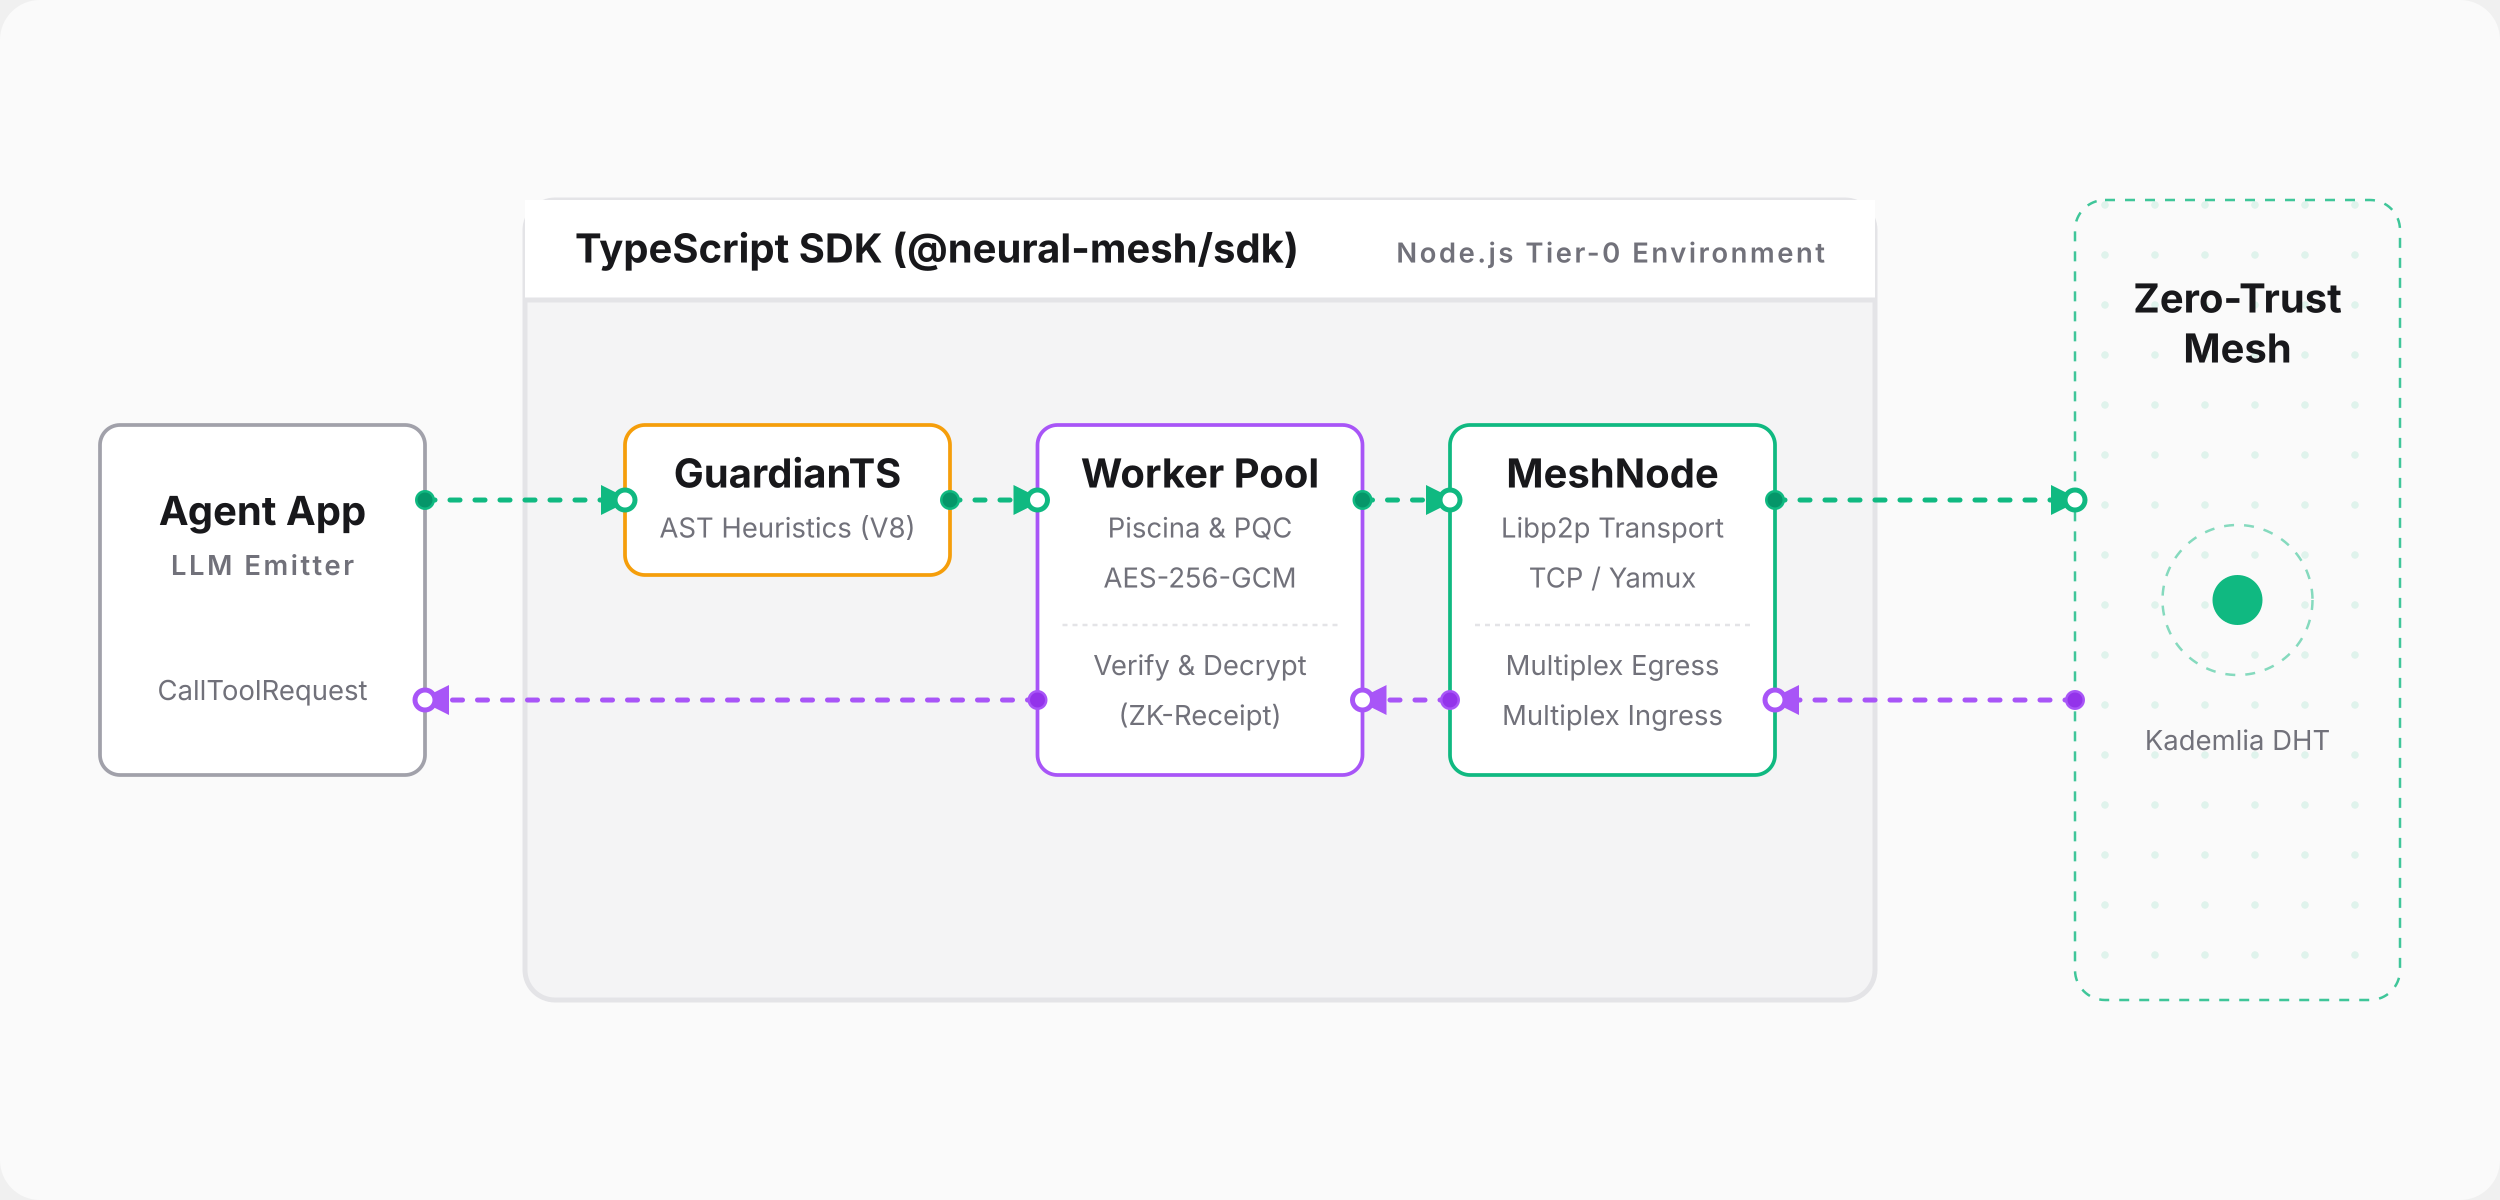
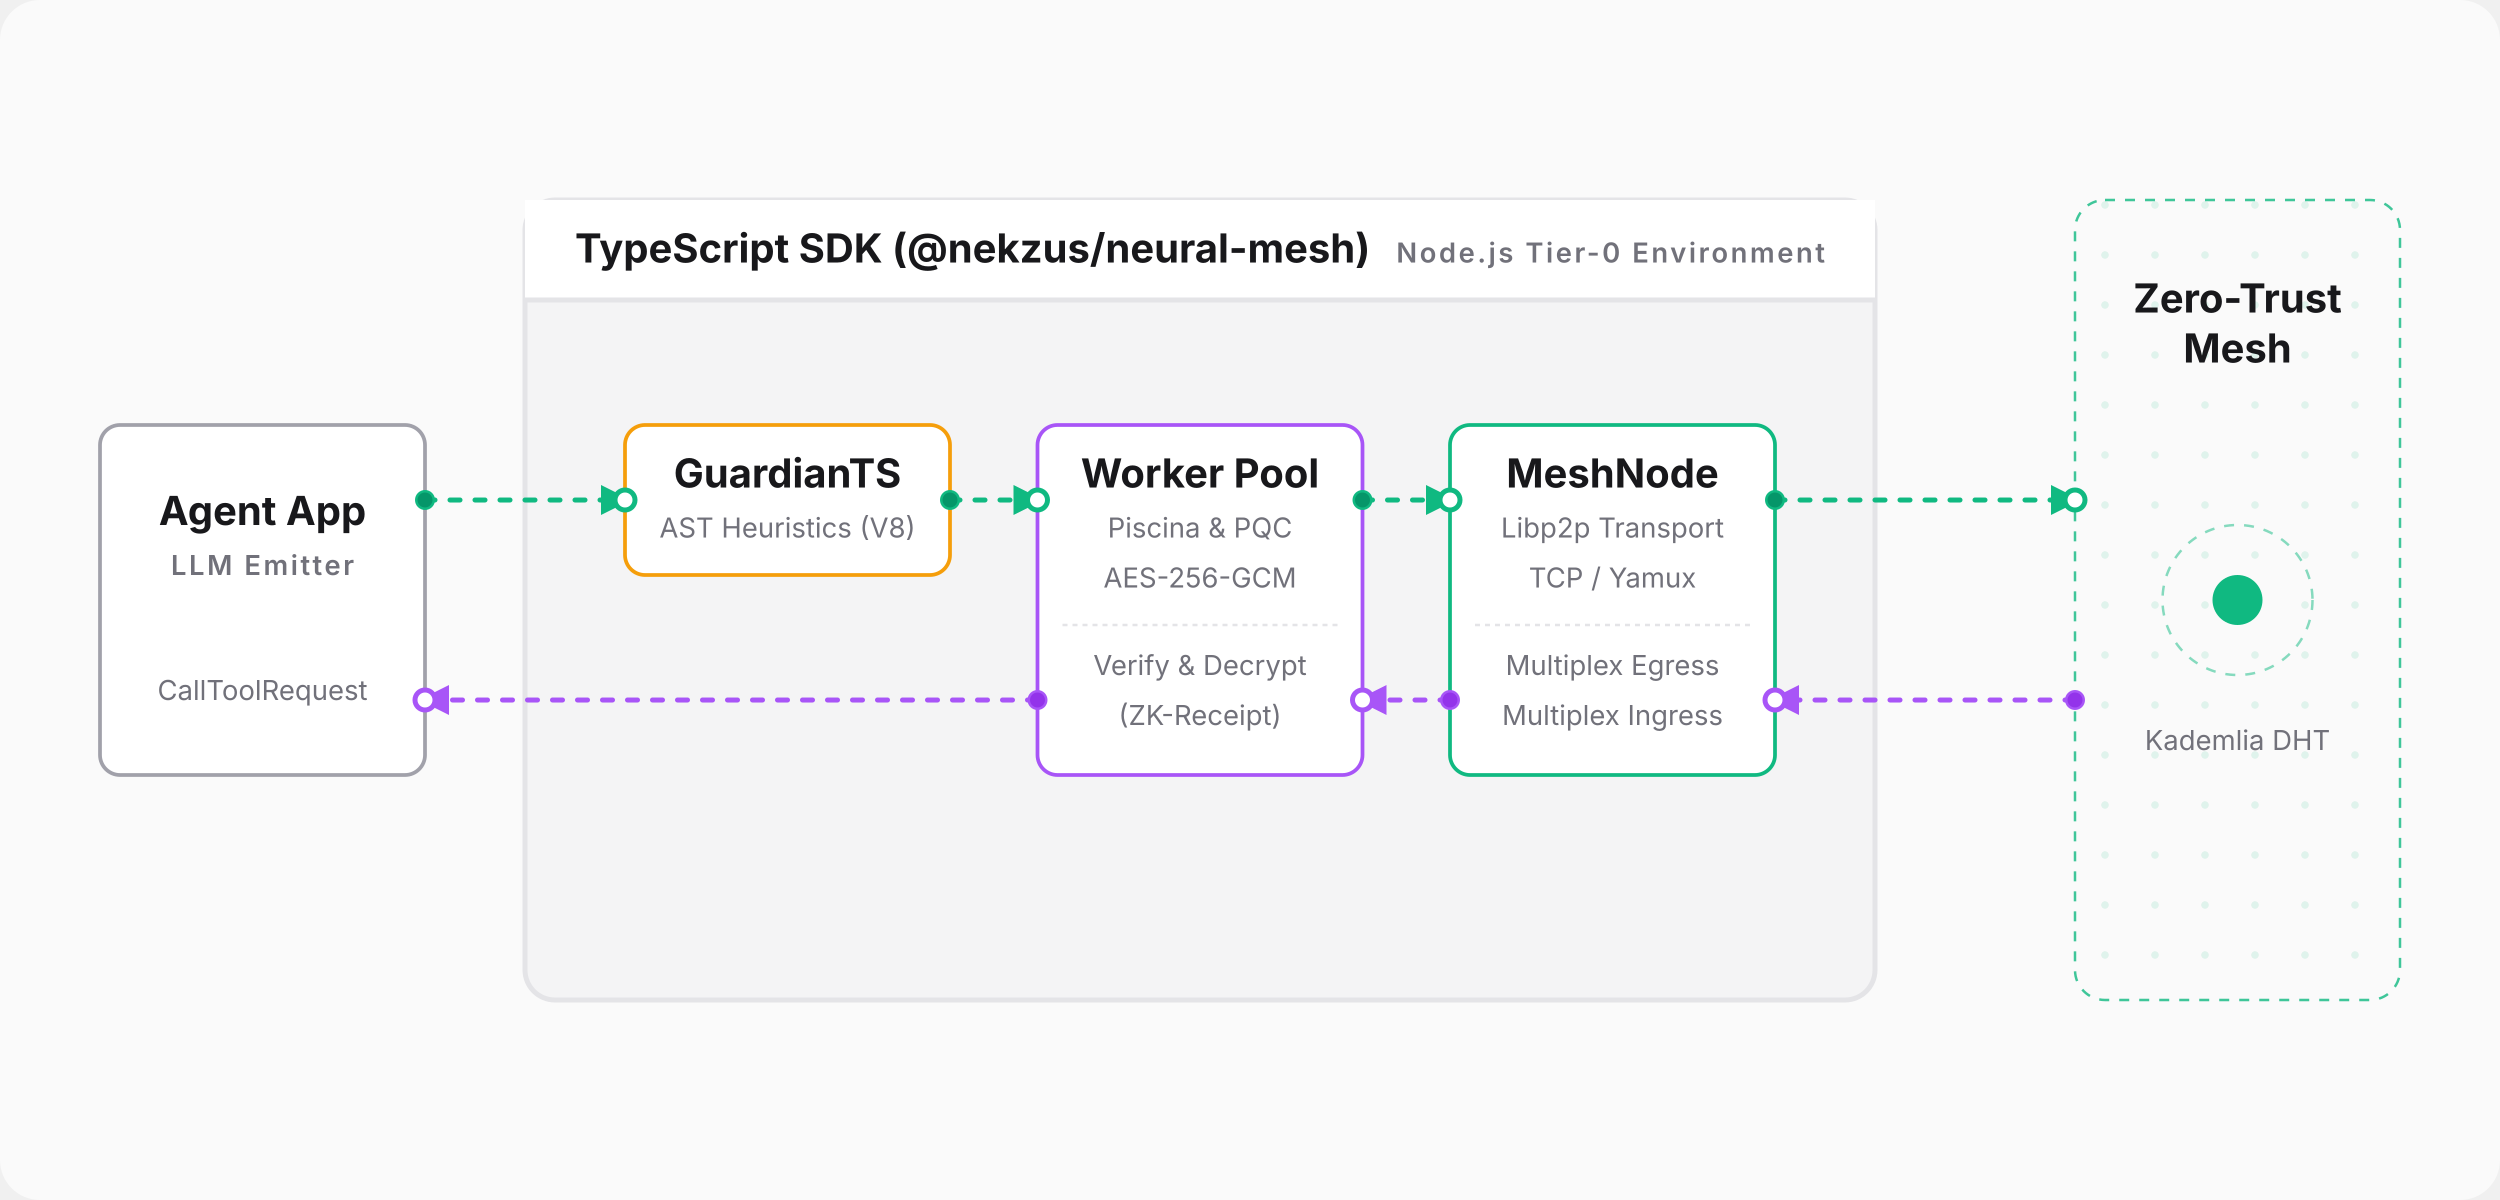
<svg xmlns="http://www.w3.org/2000/svg" width="1000" height="480" viewBox="0 0 1000 480">
  <rect width="1000" height="480" fill="#fafafa" rx="16" />
  <defs>
    <pattern id="netBgLSdk" width="20" height="20" patternUnits="userSpaceOnUse">
      <circle cx="2" cy="2" r="1.5" fill="#10b981" opacity="0.15" />
    </pattern>
    <marker id="arrow-outL" viewBox="0 0 10 10" refX="8" refY="5" markerWidth="6" markerHeight="6" orient="auto-start-reverse">
      <path d="M 0 0 L 10 5 L 0 10 z" fill="#10b981" />
    </marker>
    <marker id="arrow-inL" viewBox="0 0 10 10" refX="8" refY="5" markerWidth="6" markerHeight="6" orient="auto-start-reverse">
      <path d="M 0 0 L 10 5 L 0 10 z" fill="#a855f7" />
    </marker>
  </defs>
  <style>
        .sfl-text {
            font-family: 'Inter', system-ui, sans-serif;
            fill: #18181b;
            font-size: 13px;
            font-weight: 500;
        }

        .sfl-text-sm {
            font-family: 'Inter', system-ui, sans-serif;
            fill: #71717a;
            font-size: 11px;
        }

        .sfl-title {
            font-family: 'Inter', system-ui, sans-serif;
            font-weight: 700;
            font-size: 16px;
            fill: #18181b;
        }

        .sfl-subtitle {
            font-family: 'Inter', system-ui, sans-serif;
            font-size: 11px;
            fill: #71717a;
            text-transform: uppercase;
            letter-spacing: 1px;
            font-weight: 600;
        }

        .sfl-zone {
            fill: #f4f4f5;
            stroke: #e4e4e7;
            stroke-width: 2;
            rx: 12;
        }

        .sfl-zone-net {
            fill: url(#netBgLSdk);
            stroke: #10b981;
            stroke-width: 1;
            rx: 12;
            stroke-dasharray: 4 4;
            opacity: 0.8;
        }

        .sfl-box {
            fill: #ffffff;
            stroke-width: 1.5;
            rx: 8;
        }

        .sfl-box-amber {
            stroke: #f59e0b;
        }

        .sfl-box-purple {
            stroke: #a855f7;
        }

        .sfl-box-emerald {
            stroke: #10b981;
        }

        .sfl-box-zinc {
            stroke: #a1a1aa;
        }

        .sfl-stream-out {
            stroke: #10b981;
            stroke-width: 2;
            fill: none;
            stroke-dasharray: 4 6;
            animation: dashOutSdkL 1s linear infinite;
            stroke-linecap: round;
        }

        .sfl-stream-in {
            stroke: #a855f7;
            stroke-width: 2;
            fill: none;
            stroke-dasharray: 4 6;
            animation: dashInSdkL 1s linear infinite;
            stroke-linecap: round;
        }

        @keyframes dashOutSdkL {
            to {
                stroke-dashoffset: -20;
            }
        }

        @keyframes dashInSdkL {
            to {
                stroke-dashoffset: -20;
            }
        }

        @keyframes t80OutSdkL {
            0% {
                transform: translateX(0px);
                opacity: 0;
            }

            10% {
                opacity: 1;
            }

            90% {
                opacity: 1;
            }

            100% {
                transform: translateX(80px);
                opacity: 0;
            }
        }

        @keyframes t35OutSdkL {
            0% {
                transform: translateX(0px);
                opacity: 0;
            }

            10% {
                opacity: 1;
            }

            90% {
                opacity: 1;
            }

            100% {
                transform: translateX(35px);
                opacity: 0;
            }
        }

        @keyframes t120OutSdkL {
            0% {
                transform: translateX(0px);
                opacity: 0;
            }

            10% {
                opacity: 1;
            }

            90% {
                opacity: 1;
            }

            100% {
                transform: translateX(120px);
                opacity: 0;
            }
        }

        @keyframes t120InSdkL {
            0% {
                transform: translateX(0px);
                opacity: 0;
            }

            10% {
                opacity: 1;
            }

            90% {
                opacity: 1;
            }

            100% {
                transform: translateX(-120px);
                opacity: 0;
            }
        }

        @keyframes t35InSdkL {
            0% {
                transform: translateX(0px);
                opacity: 0;
            }

            10% {
                opacity: 1;
            }

            90% {
                opacity: 1;
            }

            100% {
                transform: translateX(-35px);
                opacity: 0;
            }
        }

        @keyframes t245InSdkL {
            0% {
                transform: translateX(0px);
                opacity: 0;
            }

            10% {
                opacity: 1;
            }

            90% {
                opacity: 1;
            }

            100% {
                transform: translateX(-245px);
                opacity: 0;
            }
        }
    </style>
  <rect x="830" y="80" width="130" height="320" class="sfl-zone-net" />
  <text x="895" y="125" class="sfl-title" text-anchor="middle" fill="#10b981">Zero-Trust</text>
  <text x="895" y="145" class="sfl-title" text-anchor="middle" fill="#10b981">Mesh</text>
  <circle cx="895" cy="240" r="30" fill="none" stroke="#10b981" stroke-width="1" stroke-dasharray="4 4" opacity="0.5" />
  <circle cx="895" cy="240" r="10" fill="#10b981" />
  <text x="895" y="300" class="sfl-text-sm" text-anchor="middle">Kademlia DHT</text>
  <rect x="210" y="80" width="540" height="320" class="sfl-zone" />
  <rect x="210" y="80" width="540" height="40" fill="#ffffff" style="border-radius: 12px 12px 0 0;" />
  <path d="M 210 120 L 750 120" stroke="#e4e4e7" stroke-width="2" />
-   <text x="230" y="105" class="sfl-title">TypeScript SDK (@neural-mesh/sdk)</text>
+   <text x="230" y="105" class="sfl-title">TypeScript SDK (@nekzus/neural-mesh)</text>
  <text x="730" y="105" class="sfl-subtitle" text-anchor="end">Node.js Tier-0 Environment</text>
  <rect x="40" y="170" width="130" height="140" class="sfl-box sfl-box-zinc" />
  <text x="105" y="210" class="sfl-title" text-anchor="middle">Agent App</text>
  <text x="105" y="230" class="sfl-subtitle" text-anchor="middle">LLM Emitter</text>
  <text x="105" y="280" class="sfl-text-sm" text-anchor="middle">CallToolRequest</text>
  <rect x="250" y="170" width="130" height="60" class="sfl-box sfl-box-amber" />
  <text x="315" y="195" class="sfl-title" text-anchor="middle" fill="#d97706">GuardianTS</text>
  <text x="315" y="215" class="sfl-text-sm" text-anchor="middle">AST Heuristics (V8)</text>
  <rect x="415" y="170" width="130" height="140" class="sfl-box sfl-box-purple" />
  <text x="480" y="195" class="sfl-title" text-anchor="middle" fill="#9333ea">Worker Pool</text>
  <text x="480" y="215" class="sfl-text-sm" text-anchor="middle">Piscina &amp; PQC</text>
  <text x="480" y="235" class="sfl-text-sm" text-anchor="middle">AES-256-GCM</text>
  <line x1="425" y1="250" x2="535" y2="250" stroke="#e4e4e7" stroke-width="1" stroke-dasharray="2 2" />
  <text x="480" y="270" class="sfl-text-sm" text-anchor="middle">Verify &amp; Decrypt</text>
  <text x="480" y="290" class="sfl-text-sm" text-anchor="middle">(ZK-Receipt)</text>
  <rect x="580" y="170" width="130" height="140" class="sfl-box sfl-box-emerald" />
  <text x="645" y="195" class="sfl-title" text-anchor="middle" fill="#059669">MeshNode</text>
  <text x="645" y="215" class="sfl-text-sm" text-anchor="middle">Libp2p Transport</text>
  <text x="645" y="235" class="sfl-text-sm" text-anchor="middle">TCP / Yamux</text>
  <line x1="590" y1="250" x2="700" y2="250" stroke="#e4e4e7" stroke-width="1" stroke-dasharray="2 2" />
  <text x="645" y="270" class="sfl-text-sm" text-anchor="middle">Multiplex Egress</text>
  <text x="645" y="290" class="sfl-text-sm" text-anchor="middle">Multiplex Ingress</text>
  <path d="M 170 200 L 250 200" class="sfl-stream-out" marker-end="url(#arrow-outL)" />
  <path d="M 380 200 L 415 200" class="sfl-stream-out" marker-end="url(#arrow-outL)" />
  <path d="M 545 200 L 580 200" class="sfl-stream-out" marker-end="url(#arrow-outL)" />
  <path d="M 710 200 L 830 200" class="sfl-stream-out" marker-end="url(#arrow-outL)" />
  <path d="M 830 280 L 710 280" class="sfl-stream-in" marker-end="url(#arrow-inL)" />
  <path d="M 580 280 L 545 280" class="sfl-stream-in" marker-end="url(#arrow-inL)" />
  <path d="M 415 280 L 170 280" class="sfl-stream-in" marker-end="url(#arrow-inL)" />
  <circle cx="170" cy="200" r="4" fill="#10b981" />
  <circle cx="250" cy="200" r="4" fill="#ffffff" stroke="#10b981" stroke-width="2" />
  <circle cx="380" cy="200" r="4" fill="#10b981" />
  <circle cx="415" cy="200" r="4" fill="#ffffff" stroke="#10b981" stroke-width="2" />
  <circle cx="545" cy="200" r="4" fill="#10b981" />
  <circle cx="580" cy="200" r="4" fill="#ffffff" stroke="#10b981" stroke-width="2" />
  <circle cx="710" cy="200" r="4" fill="#10b981" />
  <circle cx="830" cy="200" r="4" fill="#ffffff" stroke="#10b981" stroke-width="2" />
  <circle cx="830" cy="280" r="4" fill="#a855f7" />
  <circle cx="710" cy="280" r="4" fill="#ffffff" stroke="#a855f7" stroke-width="2" />
  <circle cx="580" cy="280" r="4" fill="#a855f7" />
  <circle cx="545" cy="280" r="4" fill="#ffffff" stroke="#a855f7" stroke-width="2" />
  <circle cx="415" cy="280" r="4" fill="#a855f7" />
  <circle cx="170" cy="280" r="4" fill="#ffffff" stroke="#a855f7" stroke-width="2" />
  <g transform="translate(170, 200)">
    <circle cx="0" cy="0" r="3" fill="#059669" style="animation: t80OutSdkL 1.8s infinite;" />
  </g>
  <g transform="translate(380, 200)">
    <circle cx="0" cy="0" r="3" fill="#059669" style="animation: t35OutSdkL 1s infinite;" />
  </g>
  <g transform="translate(545, 200)">
    <circle cx="0" cy="0" r="3" fill="#059669" style="animation: t35OutSdkL 1.2s infinite;" />
  </g>
  <g transform="translate(710, 200)">
    <circle cx="0" cy="0" r="3" fill="#059669" style="animation: t120OutSdkL 2s infinite;" />
  </g>
  <g transform="translate(830, 280)">
    <circle cx="0" cy="0" r="3" fill="#9333ea" style="animation: t120InSdkL 2s infinite;" />
  </g>
  <g transform="translate(580, 280)">
    <circle cx="0" cy="0" r="3" fill="#9333ea" style="animation: t35InSdkL 1s infinite;" />
  </g>
  <g transform="translate(415, 280)">
    <circle cx="0" cy="0" r="3" fill="#9333ea" style="animation: t245InSdkL 2.5s infinite;" />
  </g>
</svg>
